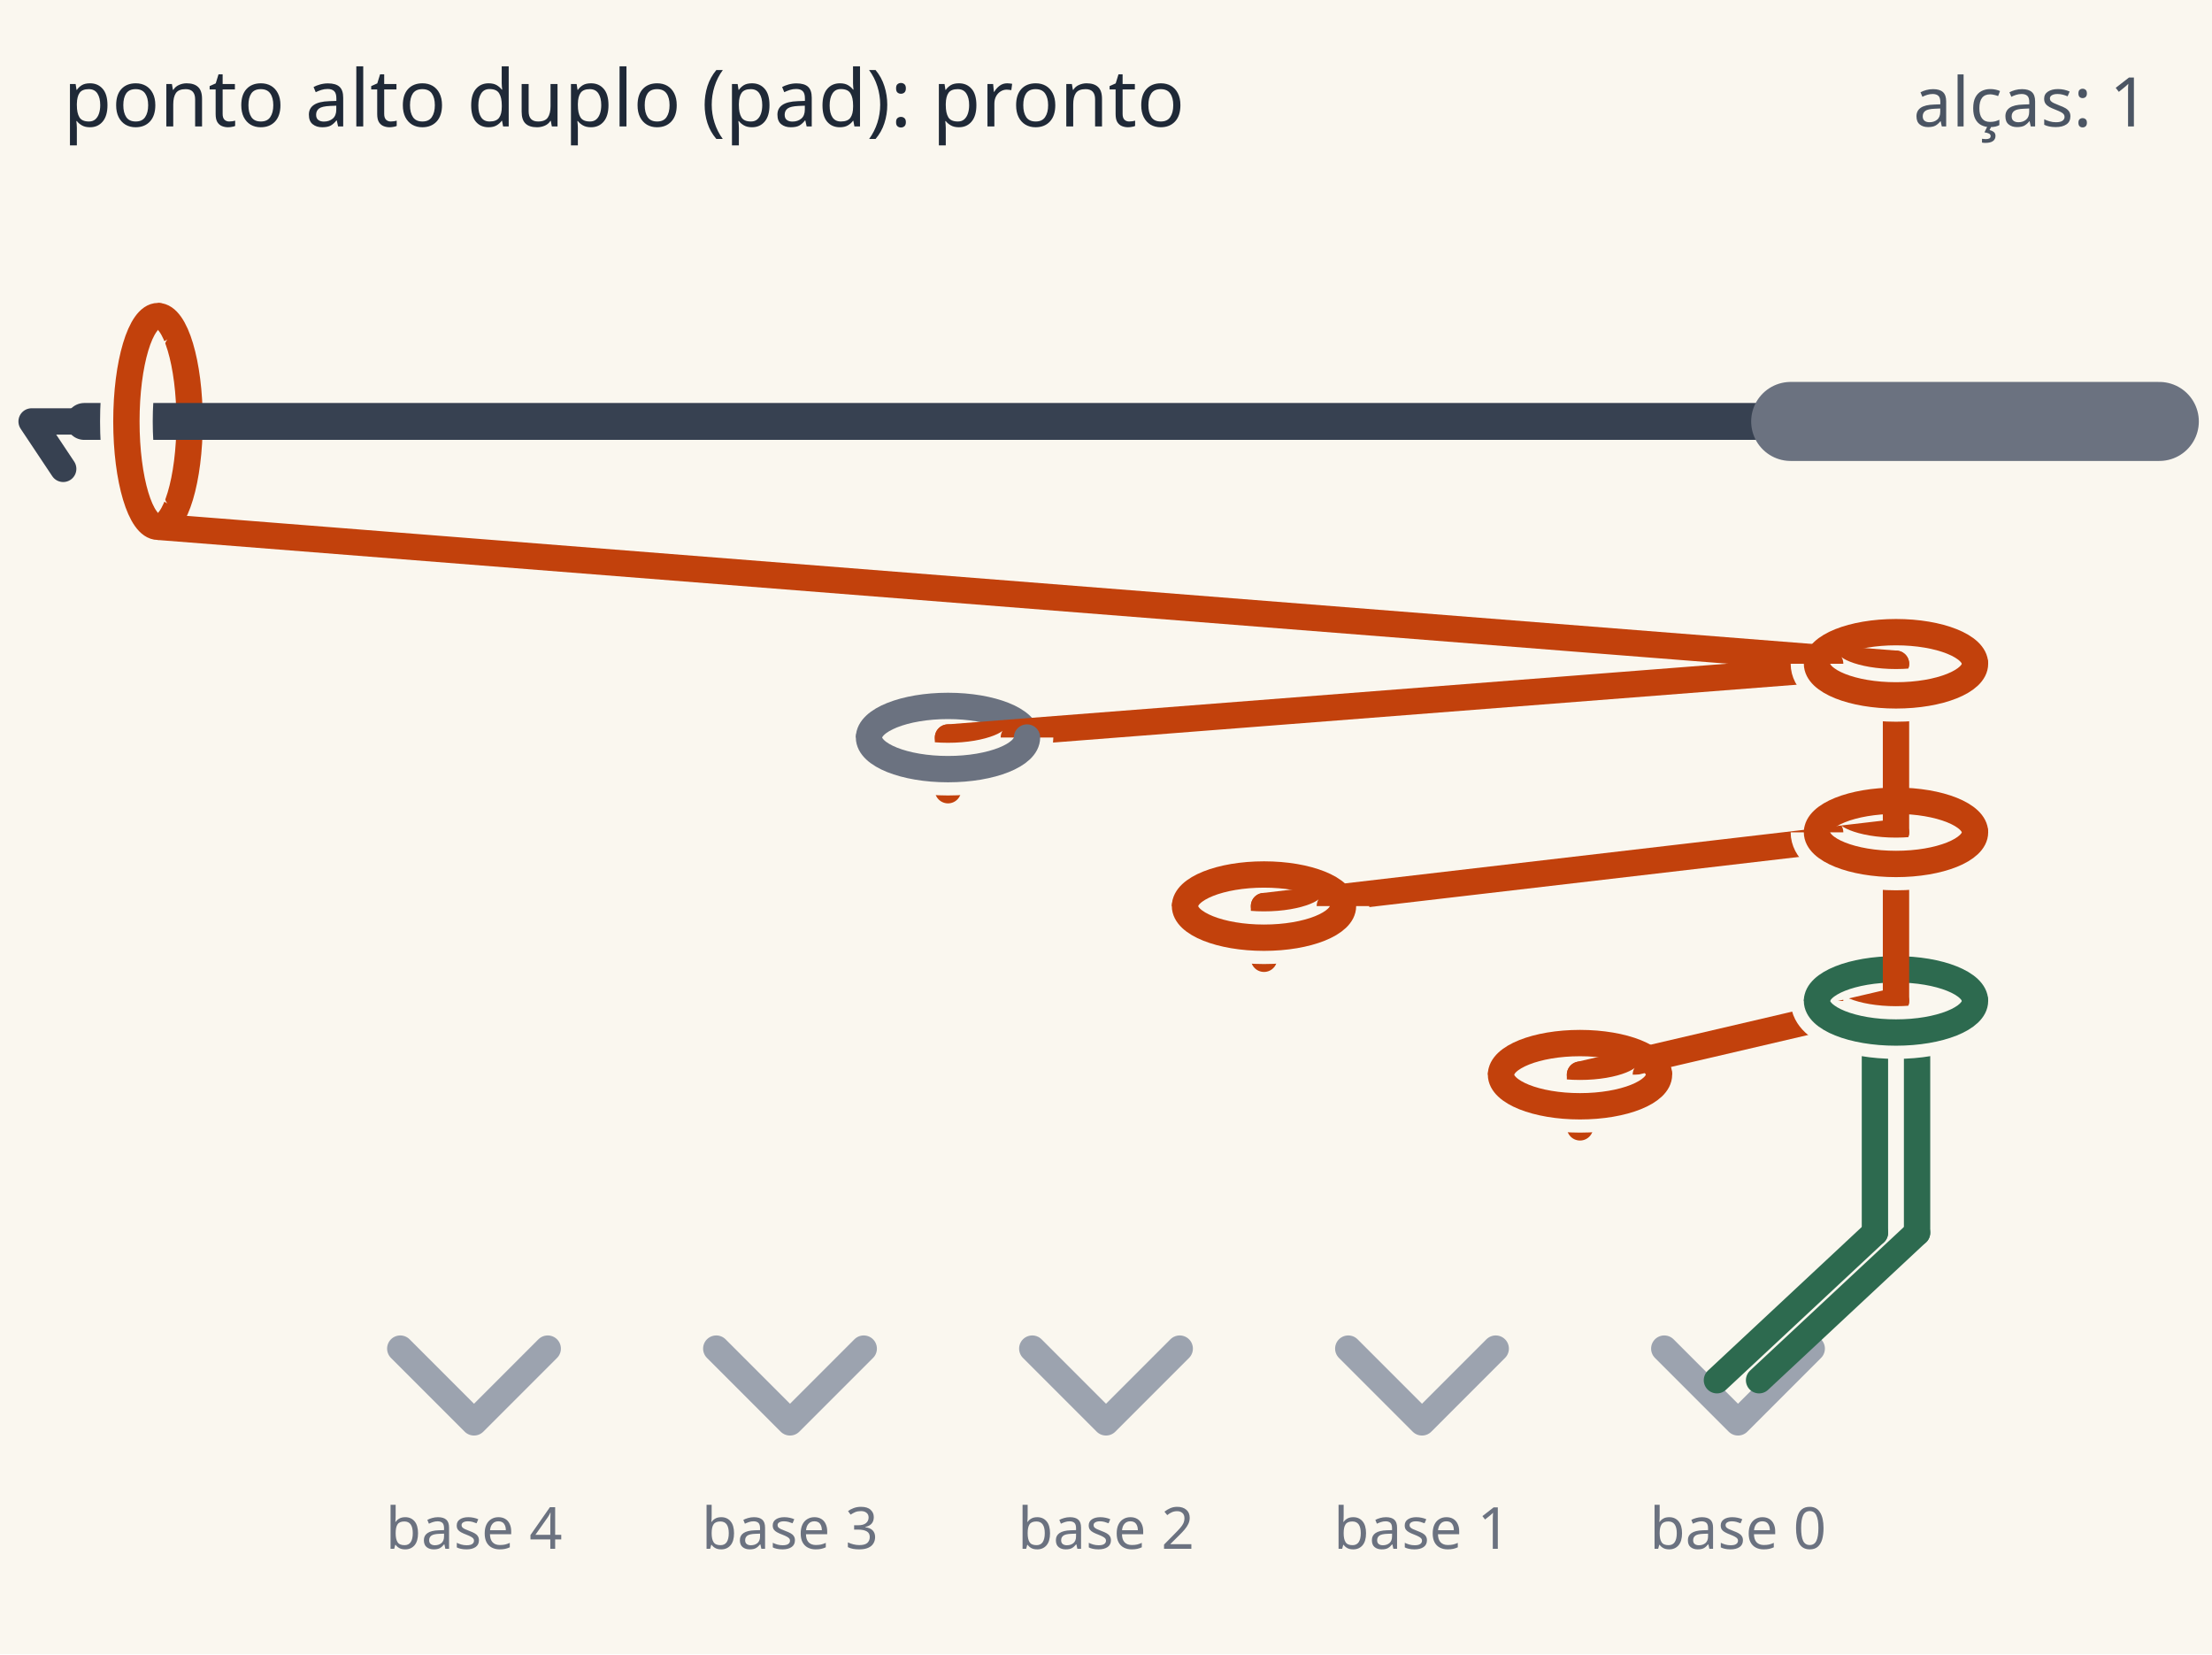
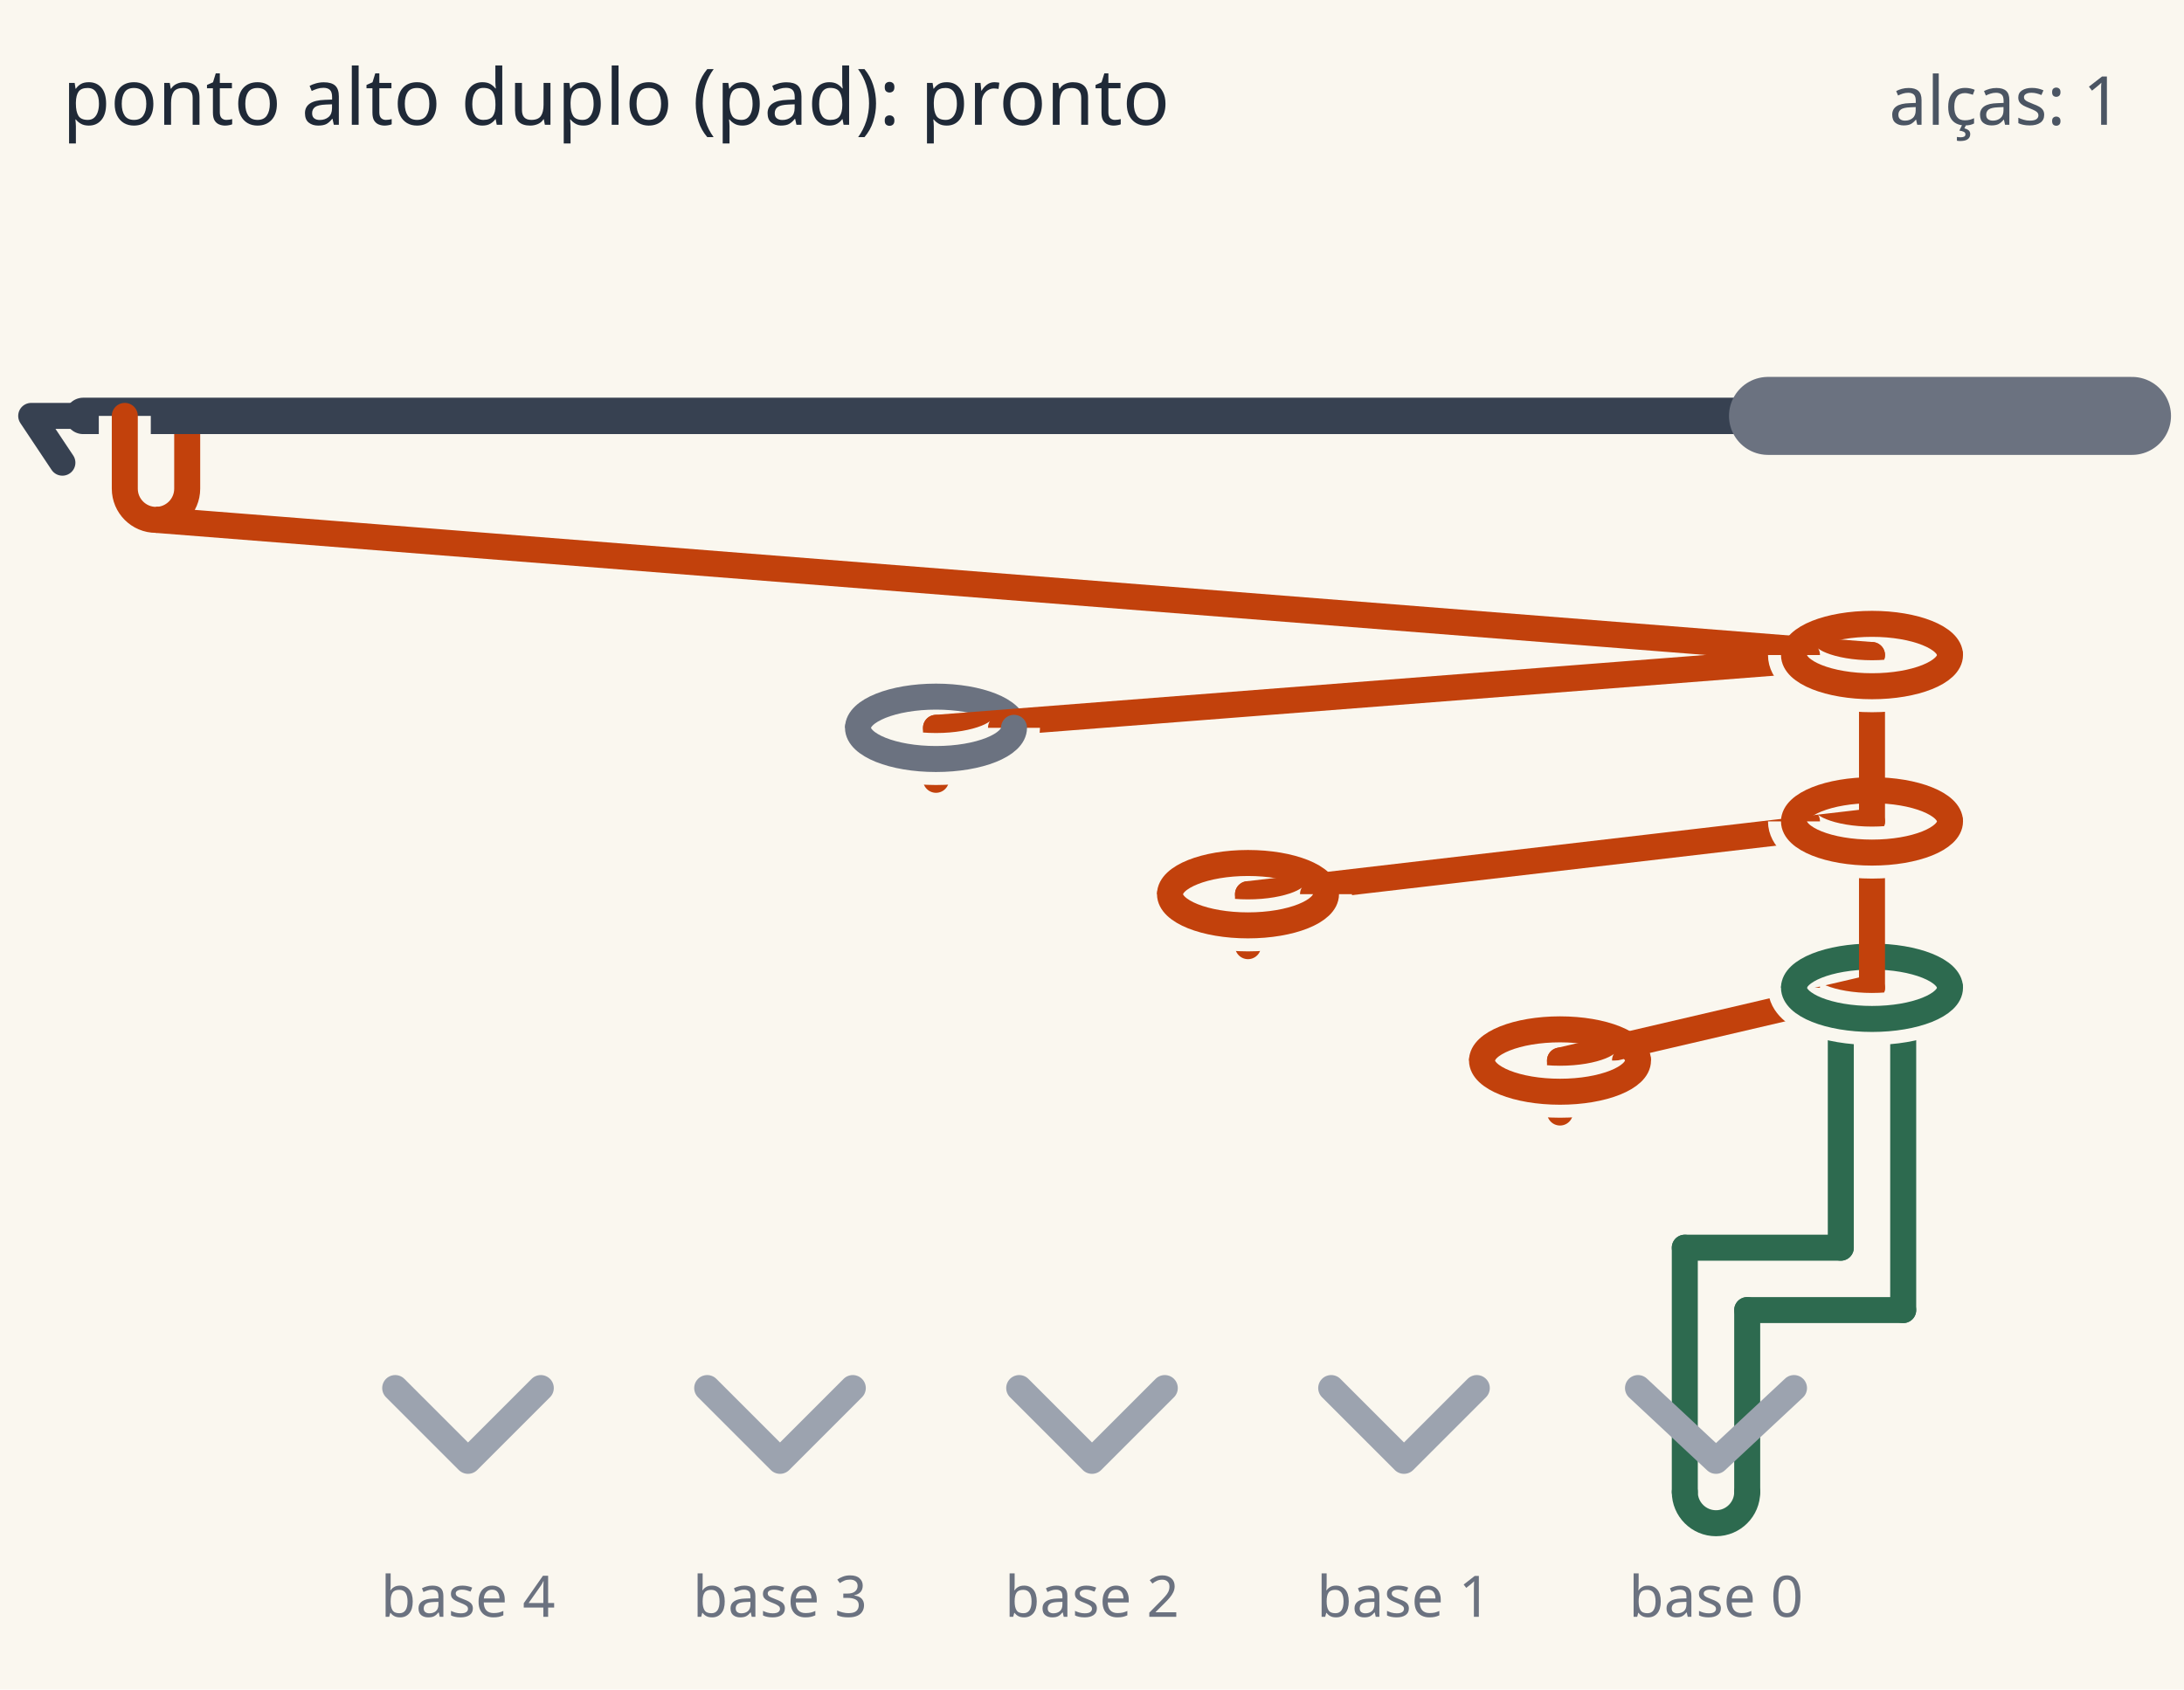
- <svg xmlns="http://www.w3.org/2000/svg" viewBox="0 0 420.0 314.0" width="420.0" height="314.0" font-family="sans-serif">
+ <svg xmlns="http://www.w3.org/2000/svg" viewBox="0 0 420.0 325.0" width="420.0" height="325.0" font-family="sans-serif">
  <rect width="100%" height="100%" fill="#faf7ef" />
  <text x="12" y="24" font-size="15" fill="#1f2937">ponto alto duplo (pad): pronto</text>
  <text x="408.0" y="24" font-size="13" text-anchor="end" fill="#4b5563">alças: 1</text>
-   <path data-base-top="0" d="M 316.0 256.0 L 330.0 270.0 L 344.0 256.0" fill="none" stroke="#9ca3af" stroke-width="5" stroke-linecap="round" stroke-linejoin="round" />
-   <text x="330.0" y="294.0" font-size="11" text-anchor="middle" fill="#6b7280">base 0</text>
-   <path data-base-top="1" d="M 256.0 256.0 L 270.0 270.0 L 284.0 256.0" fill="none" stroke="#9ca3af" stroke-width="5" stroke-linecap="round" stroke-linejoin="round" />
-   <text x="270.0" y="294.0" font-size="11" text-anchor="middle" fill="#6b7280">base 1</text>
-   <path data-base-top="2" d="M 196.0 256.0 L 210.0 270.0 L 224.0 256.0" fill="none" stroke="#9ca3af" stroke-width="5" stroke-linecap="round" stroke-linejoin="round" />
-   <text x="210.0" y="294.0" font-size="11" text-anchor="middle" fill="#6b7280">base 2</text>
-   <path data-base-top="3" d="M 136.0 256.0 L 150.0 270.0 L 164.0 256.0" fill="none" stroke="#9ca3af" stroke-width="5" stroke-linecap="round" stroke-linejoin="round" />
-   <text x="150.0" y="294.0" font-size="11" text-anchor="middle" fill="#6b7280">base 3</text>
-   <path data-base-top="4" d="M 76.0 256.0 L 90.0 270.0 L 104.0 256.0" fill="none" stroke="#9ca3af" stroke-width="5" stroke-linecap="round" stroke-linejoin="round" />
-   <text x="90.0" y="294.0" font-size="11" text-anchor="middle" fill="#6b7280">base 4</text>
-   <line data-leg="3" data-base="0" data-side="l" data-seg="v" x1="364.0" y1="196.0" x2="364.0" y2="234.0" stroke="#2d6a4f" stroke-width="5" stroke-linecap="round" />
-   <line data-leg="3" data-base="0" data-side="l" data-seg="d" x1="364.0" y1="234.0" x2="334.0" y2="262.0" stroke="#2d6a4f" stroke-width="5" stroke-linecap="round" />
-   <line data-leg="3" data-base="0" data-side="r" data-seg="v" x1="356.0" y1="196.0" x2="356.0" y2="234.0" stroke="#2d6a4f" stroke-width="5" stroke-linecap="round" />
-   <line data-leg="3" data-base="0" data-side="r" data-seg="d" x1="356.0" y1="234.0" x2="326.0" y2="262.0" stroke="#2d6a4f" stroke-width="5" stroke-linecap="round" />
-   <path data-loop="0" data-kind="initial" data-on-hook="0" data-part="back" d="M 165.0 140.0 A 15 6 0 0 1 195.0 140.0" fill="none" stroke="#6b7280" stroke-width="5" stroke-linecap="round" />
-   <path data-loop="1" data-kind="yo" data-on-hook="0" data-part="back" d="M 225.0 172.0 A 15 6 0 0 1 255.0 172.0" fill="none" stroke="#c2410c" stroke-width="5" stroke-linecap="round" />
-   <path data-loop="2" data-kind="yo" data-on-hook="0" data-part="back" d="M 285.0 204.0 A 15 6 0 0 1 315.0 204.0" fill="none" stroke="#c2410c" stroke-width="5" stroke-linecap="round" />
-   <path data-loop="3" data-kind="pulled" data-on-hook="0" data-part="back" d="M 345.0 190.0 A 15 6 0 0 1 375.0 190.0" fill="none" stroke="#2d6a4f" stroke-width="5" stroke-linecap="round" />
-   <path data-loop="4" data-kind="yo" data-on-hook="0" data-part="back" d="M 345.0 158.0 A 15 6 0 0 1 375.0 158.0" fill="none" stroke="#c2410c" stroke-width="5" stroke-linecap="round" />
-   <path data-loop="5" data-kind="yo" data-on-hook="0" data-part="back" d="M 345.0 126.0 A 15 6 0 0 1 375.0 126.0" fill="none" stroke="#c2410c" stroke-width="5" stroke-linecap="round" />
-   <path data-loop="6" data-kind="yo" data-on-hook="1" data-part="back" d="M 30.0 60.0 A 6 20 0 0 1 30.0 100.0" fill="none" stroke="#c2410c" stroke-width="5" stroke-linecap="round" />
+   <text x="330.0" y="311.0" font-size="11" text-anchor="middle" fill="#6b7280">base 0</text>
+   <text x="270.0" y="311.0" font-size="11" text-anchor="middle" fill="#6b7280">base 1</text>
+   <text x="210.0" y="311.0" font-size="11" text-anchor="middle" fill="#6b7280">base 2</text>
+   <text x="150.0" y="311.0" font-size="11" text-anchor="middle" fill="#6b7280">base 3</text>
+   <text x="90.0" y="311.0" font-size="11" text-anchor="middle" fill="#6b7280">base 4</text>
+   <line data-leg="3" data-base="0" data-side="back" data-seg="0" x1="366.0" y1="196.0" x2="366.0" y2="252.0" stroke="#2d6a4f" stroke-width="5" stroke-linecap="round" />
+   <line data-leg="3" data-base="0" data-side="back" data-seg="1" x1="366.0" y1="252.0" x2="336.0" y2="252.0" stroke="#2d6a4f" stroke-width="5" stroke-linecap="round" />
+   <line data-leg="3" data-base="0" data-side="back" data-seg="2" x1="336.0" y1="252.0" x2="336.0" y2="287.0" stroke="#2d6a4f" stroke-width="5" stroke-linecap="round" />
+   <line data-leg="3" data-base="0" data-side="front" data-seg="0" x1="354.0" y1="196.0" x2="354.0" y2="240.0" stroke="#2d6a4f" stroke-width="5" stroke-linecap="round" />
+   <line data-leg="3" data-base="0" data-side="front" data-seg="1" x1="354.0" y1="240.0" x2="324.0" y2="240.0" stroke="#2d6a4f" stroke-width="5" stroke-linecap="round" />
+   <line data-leg="3" data-base="0" data-side="front" data-seg="2" x1="324.0" y1="240.0" x2="324.0" y2="287.0" stroke="#2d6a4f" stroke-width="5" stroke-linecap="round" />
+   <path data-leg-curve="3" data-base="0" d="M 336.0 287.0 A 6 6 0 0 1 324.0 287.0" fill="none" stroke="#2d6a4f" stroke-width="5" stroke-linecap="round" />
+   <path data-base-top="0" data-cx="330.0" data-hw="15.0" d="M 315.0 267.0 L 330.0 281.0 L 345.0 267.0" fill="none" stroke="#9ca3af" stroke-width="5" stroke-linecap="round" stroke-linejoin="round" />
+   <path data-base-top="1" data-cx="270.0" data-hw="14.0" d="M 256.0 267.0 L 270.0 281.0 L 284.0 267.0" fill="none" stroke="#9ca3af" stroke-width="5" stroke-linecap="round" stroke-linejoin="round" />
+   <path data-base-top="2" data-cx="210.0" data-hw="14.0" d="M 196.0 267.0 L 210.0 281.0 L 224.0 267.0" fill="none" stroke="#9ca3af" stroke-width="5" stroke-linecap="round" stroke-linejoin="round" />
+   <path data-base-top="3" data-cx="150.0" data-hw="14.0" d="M 136.0 267.0 L 150.0 281.0 L 164.0 267.0" fill="none" stroke="#9ca3af" stroke-width="5" stroke-linecap="round" stroke-linejoin="round" />
+   <path data-base-top="4" data-cx="90.0" data-hw="14.0" d="M 76.0 267.0 L 90.0 281.0 L 104.0 267.0" fill="none" stroke="#9ca3af" stroke-width="5" stroke-linecap="round" stroke-linejoin="round" />
+   <path data-loop="0" data-kind="initial" data-on-hook="0" data-part="back" data-cx="180.0" data-cy="140.0" d="M 165.0 140.0 A 15 6 0 0 1 195.0 140.0" fill="none" stroke="#6b7280" stroke-width="5" stroke-linecap="round" />
+   <path data-loop="1" data-kind="yo" data-on-hook="0" data-part="back" data-cx="240.0" data-cy="172.0" d="M 225.0 172.0 A 15 6 0 0 1 255.0 172.0" fill="none" stroke="#c2410c" stroke-width="5" stroke-linecap="round" />
+   <path data-loop="2" data-kind="yo" data-on-hook="0" data-part="back" data-cx="300.0" data-cy="204.0" d="M 285.0 204.0 A 15 6 0 0 1 315.0 204.0" fill="none" stroke="#c2410c" stroke-width="5" stroke-linecap="round" />
+   <path data-loop="3" data-kind="pulled" data-on-hook="0" data-part="back" data-cx="360.0" data-cy="190.0" d="M 345.0 190.0 A 15 6 0 0 1 375.0 190.0" fill="none" stroke="#2d6a4f" stroke-width="5" stroke-linecap="round" />
+   <path data-loop="4" data-kind="yo" data-on-hook="0" data-part="back" data-cx="360.0" data-cy="158.0" d="M 345.0 158.0 A 15 6 0 0 1 375.0 158.0" fill="none" stroke="#c2410c" stroke-width="5" stroke-linecap="round" />
+   <path data-loop="5" data-kind="yo" data-on-hook="0" data-part="back" data-cx="360.0" data-cy="126.0" d="M 345.0 126.0 A 15 6 0 0 1 375.0 126.0" fill="none" stroke="#c2410c" stroke-width="5" stroke-linecap="round" />
+   <path data-loop="6" data-kind="yo" data-on-hook="1" data-part="back" data-cx="30.0" data-cy="80.0" d="M 36.0 80.0 L 36.0 94.0 A 6 6 0 0 1 30.0 100.0" fill="none" stroke="#c2410c" stroke-width="5" stroke-linecap="round" />
  <line data-hook="1" x1="404.0" y1="80" x2="16.0" y2="80" stroke="#374151" stroke-width="7" stroke-linecap="round" />
  <line data-hook-handle="1" x1="410.0" y1="80" x2="340.0" y2="80" stroke="#6b7280" stroke-width="15" stroke-linecap="round" />
  <path data-hook-tip="1" d="M 18.0 80 L 6.0 80 L 12.0 89" fill="none" stroke="#374151" stroke-width="5" stroke-linecap="round" stroke-linejoin="round" />
  <line data-strand="4" data-draw="1" data-through="3" x1="360.0" y1="164.0" x2="360.0" y2="190.0" stroke="#c2410c" stroke-width="5" stroke-linecap="round" />
  <line data-strand="4" data-draw="1" data-through="2" x1="360.0" y1="190.0" x2="300.0" y2="204.0" stroke="#c2410c" stroke-width="5" stroke-linecap="round" />
  <line data-strand="4" data-draw="1" data-exit="1" x1="300.0" y1="204.0" x2="300.0" y2="214.0" stroke="#c2410c" stroke-width="5" stroke-linecap="round" />
  <line data-strand="5" data-draw="2" data-through="4" x1="360.0" y1="132.0" x2="360.0" y2="158.0" stroke="#c2410c" stroke-width="5" stroke-linecap="round" />
  <line data-strand="5" data-draw="2" data-through="1" x1="360.0" y1="158.0" x2="240.0" y2="172.0" stroke="#c2410c" stroke-width="5" stroke-linecap="round" />
  <line data-strand="5" data-draw="2" data-exit="1" x1="240.0" y1="172.0" x2="240.0" y2="182.0" stroke="#c2410c" stroke-width="5" stroke-linecap="round" />
  <line data-strand="6" data-draw="3" data-through="5" x1="30.0" y1="100.0" x2="360.0" y2="126.0" stroke="#c2410c" stroke-width="5" stroke-linecap="round" />
  <line data-strand="6" data-draw="3" data-through="0" x1="360.0" y1="126.0" x2="180.0" y2="140.0" stroke="#c2410c" stroke-width="5" stroke-linecap="round" />
  <line data-strand="6" data-draw="3" data-exit="1" x1="180.0" y1="140.0" x2="180.0" y2="150.0" stroke="#c2410c" stroke-width="5" stroke-linecap="round" />
  <path d="M 165.0 140.0 A 15 6 0 0 0 195.0 140.0" fill="none" stroke="#faf7ef" stroke-width="10" stroke-linecap="butt" />
-   <path data-loop="0" data-kind="initial" data-on-hook="0" data-part="front" d="M 165.0 140.0 A 15 6 0 0 0 195.0 140.0" fill="none" stroke="#6b7280" stroke-width="5" stroke-linecap="round" />
+   <path data-loop="0" data-kind="initial" data-on-hook="0" data-part="front" data-cx="180.0" data-cy="140.0" d="M 165.0 140.0 A 15 6 0 0 0 195.0 140.0" fill="none" stroke="#6b7280" stroke-width="5" stroke-linecap="round" />
  <path d="M 225.0 172.0 A 15 6 0 0 0 255.0 172.0" fill="none" stroke="#faf7ef" stroke-width="10" stroke-linecap="butt" />
-   <path data-loop="1" data-kind="yo" data-on-hook="0" data-part="front" d="M 225.0 172.0 A 15 6 0 0 0 255.0 172.0" fill="none" stroke="#c2410c" stroke-width="5" stroke-linecap="round" />
+   <path data-loop="1" data-kind="yo" data-on-hook="0" data-part="front" data-cx="240.0" data-cy="172.0" d="M 225.0 172.0 A 15 6 0 0 0 255.0 172.0" fill="none" stroke="#c2410c" stroke-width="5" stroke-linecap="round" />
  <path d="M 285.0 204.0 A 15 6 0 0 0 315.0 204.0" fill="none" stroke="#faf7ef" stroke-width="10" stroke-linecap="butt" />
-   <path data-loop="2" data-kind="yo" data-on-hook="0" data-part="front" d="M 285.0 204.0 A 15 6 0 0 0 315.0 204.0" fill="none" stroke="#c2410c" stroke-width="5" stroke-linecap="round" />
+   <path data-loop="2" data-kind="yo" data-on-hook="0" data-part="front" data-cx="300.0" data-cy="204.0" d="M 285.0 204.0 A 15 6 0 0 0 315.0 204.0" fill="none" stroke="#c2410c" stroke-width="5" stroke-linecap="round" />
  <path d="M 345.0 190.0 A 15 6 0 0 0 375.0 190.0" fill="none" stroke="#faf7ef" stroke-width="10" stroke-linecap="butt" />
-   <path data-loop="3" data-kind="pulled" data-on-hook="0" data-part="front" d="M 345.0 190.0 A 15 6 0 0 0 375.0 190.0" fill="none" stroke="#2d6a4f" stroke-width="5" stroke-linecap="round" />
+   <path data-loop="3" data-kind="pulled" data-on-hook="0" data-part="front" data-cx="360.0" data-cy="190.0" d="M 345.0 190.0 A 15 6 0 0 0 375.0 190.0" fill="none" stroke="#2d6a4f" stroke-width="5" stroke-linecap="round" />
  <path d="M 345.0 158.0 A 15 6 0 0 0 375.0 158.0" fill="none" stroke="#faf7ef" stroke-width="10" stroke-linecap="butt" />
-   <path data-loop="4" data-kind="yo" data-on-hook="0" data-part="front" d="M 345.0 158.0 A 15 6 0 0 0 375.0 158.0" fill="none" stroke="#c2410c" stroke-width="5" stroke-linecap="round" />
+   <path data-loop="4" data-kind="yo" data-on-hook="0" data-part="front" data-cx="360.0" data-cy="158.0" d="M 345.0 158.0 A 15 6 0 0 0 375.0 158.0" fill="none" stroke="#c2410c" stroke-width="5" stroke-linecap="round" />
  <path d="M 345.0 126.0 A 15 6 0 0 0 375.0 126.0" fill="none" stroke="#faf7ef" stroke-width="10" stroke-linecap="butt" />
-   <path data-loop="5" data-kind="yo" data-on-hook="0" data-part="front" d="M 345.0 126.0 A 15 6 0 0 0 375.0 126.0" fill="none" stroke="#c2410c" stroke-width="5" stroke-linecap="round" />
-   <path d="M 30.0 60.0 A 6 20 0 0 0 30.0 100.0" fill="none" stroke="#faf7ef" stroke-width="10" stroke-linecap="butt" />
-   <path data-loop="6" data-kind="yo" data-on-hook="1" data-part="front" d="M 30.0 60.0 A 6 20 0 0 0 30.0 100.0" fill="none" stroke="#c2410c" stroke-width="5" stroke-linecap="round" />
+   <path data-loop="5" data-kind="yo" data-on-hook="0" data-part="front" data-cx="360.0" data-cy="126.0" d="M 345.0 126.0 A 15 6 0 0 0 375.0 126.0" fill="none" stroke="#c2410c" stroke-width="5" stroke-linecap="round" />
+   <path d="M 30.0 100.0 A 6 6 0 0 1 24.0 94.0 L 24.0 80.0" fill="none" stroke="#faf7ef" stroke-width="10" stroke-linecap="butt" />
+   <path data-loop="6" data-kind="yo" data-on-hook="1" data-part="front" data-cx="30.0" data-cy="80.0" d="M 30.0 100.0 A 6 6 0 0 1 24.0 94.0 L 24.0 80.0" fill="none" stroke="#c2410c" stroke-width="5" stroke-linecap="round" />
</svg>
